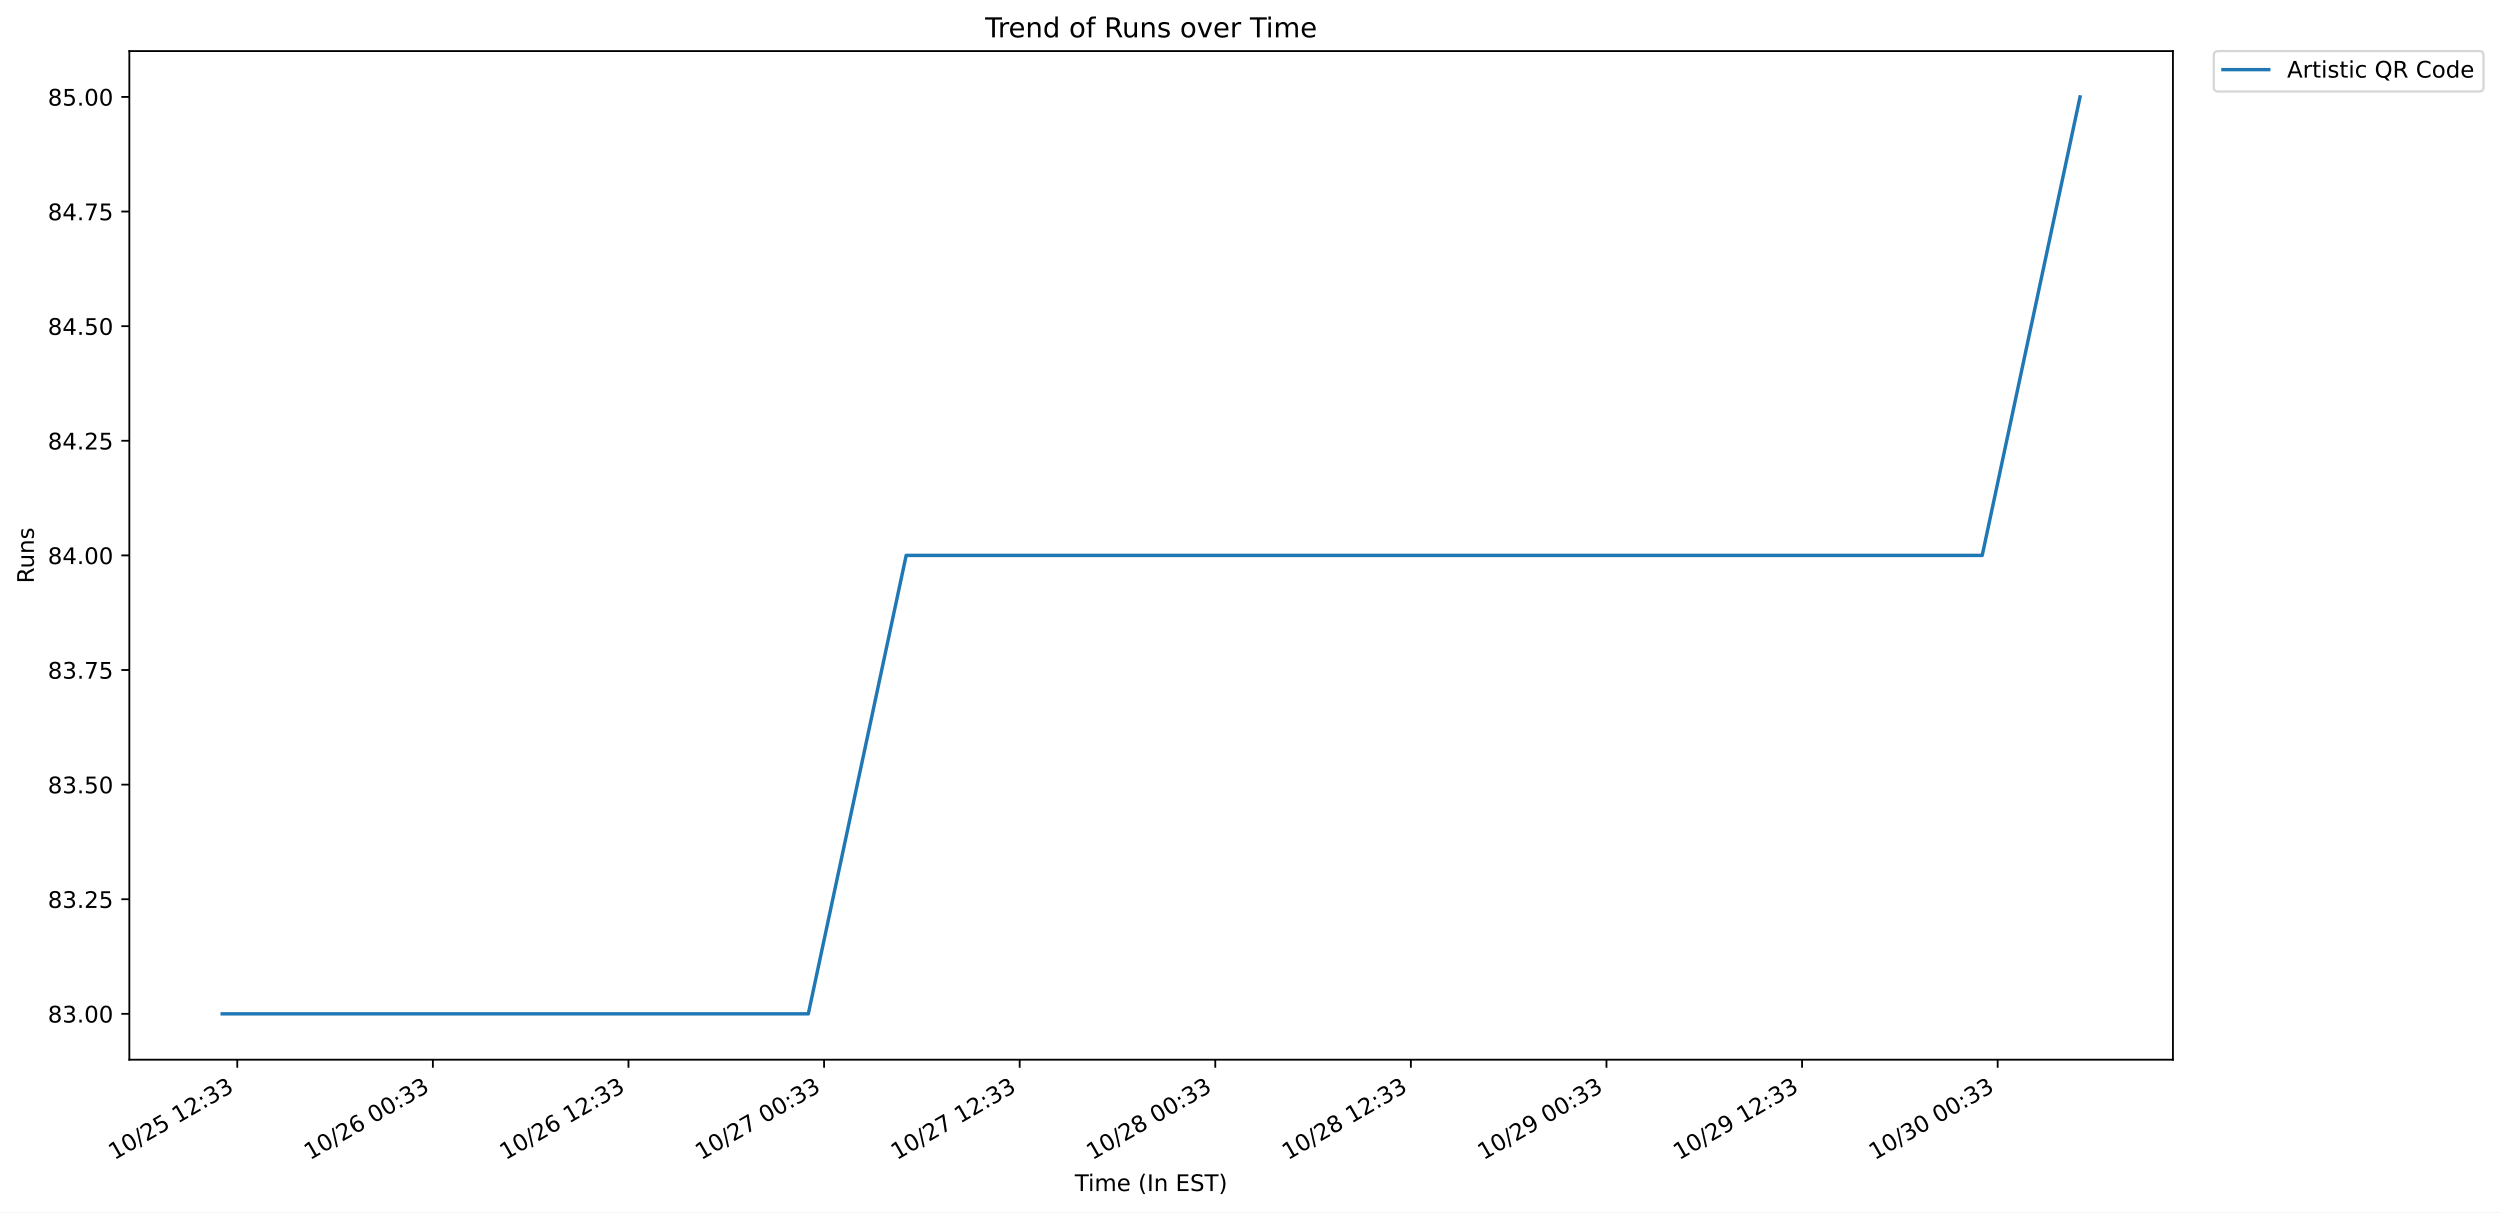
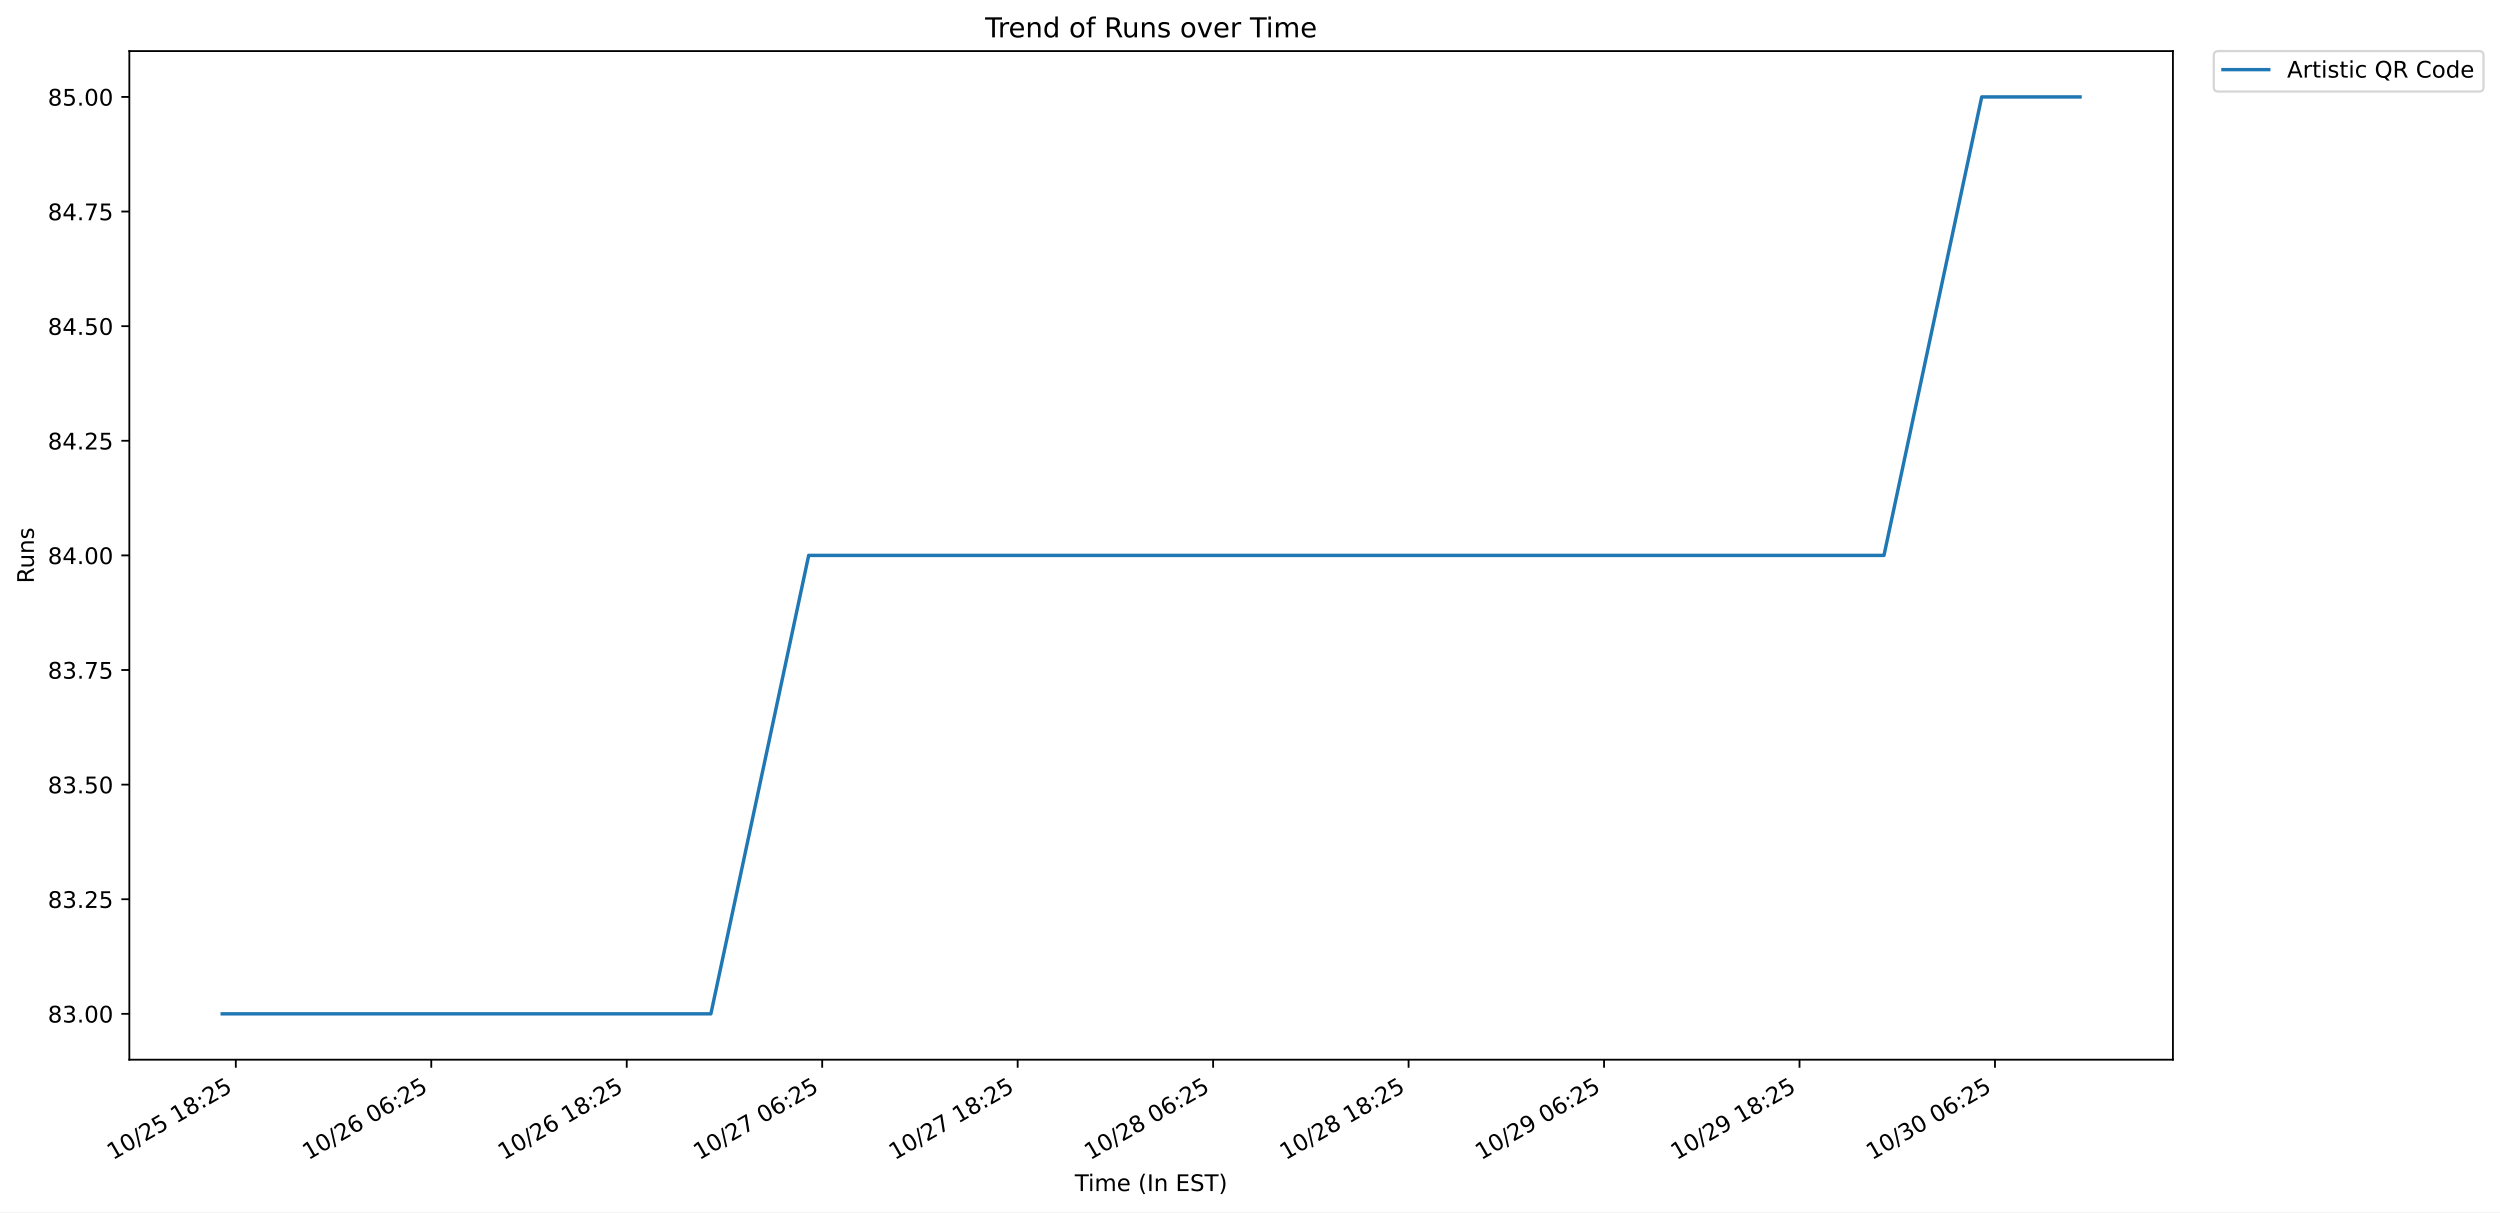
<svg xmlns="http://www.w3.org/2000/svg" xmlns:xlink="http://www.w3.org/1999/xlink" width="1092.198pt" height="529.626pt" viewBox="0 0 1092.198 529.626" version="1.1">
  <defs>
    <style type="text/css">*{stroke-linejoin: round; stroke-linecap: butt}</style>
  </defs>
  <g id="figure_1">
    <g id="patch_1">
      <path d="M 0 529.626  L 1092.198 529.626  L 1092.198 0  L 0 0  z " style="fill: #ffffff" />
    </g>
    <g id="axes_1">
      <g id="patch_2">
        <path d="M 56.506 462.958  L 949.306 462.958  L 949.306 22.318  L 56.506 22.318  z " style="fill: #ffffff" />
      </g>
      <g id="matplotlib.axis_1">
        <g id="xtick_1">
          <g id="line2d_1">
            <defs>
-               <path id="m5620d3c9df" d="M 0 0  L 0 3.5  " style="stroke: #000000; stroke-width: 0.8" />
+               <path id="mc8bddfc828" d="M 0 0  L 0 3.5  " style="stroke: #000000; stroke-width: 0.8" />
            </defs>
            <g>
-               <use xlink:href="#m5620d3c9df" x="103.659" y="462.958" style="stroke: #000000; stroke-width: 0.8" />
+               <use xlink:href="#mc8bddfc828" x="103.02" y="462.958" style="stroke: #000000; stroke-width: 0.8" />
            </g>
          </g>
          <g id="text_1">
-             <g transform="translate(49.95133 506.9464) rotate(-30) scale(0.1 -0.1)">
+             <g transform="translate(49.31265 506.9464) rotate(-30) scale(0.1 -0.1)">
              <defs>
                <path id="DejaVuSans-31" d="M 794 531  L 1825 531  L 1825 4091  L 703 3866  L 703 4441  L 1819 4666  L 2450 4666  L 2450 531  L 3481 531  L 3481 0  L 794 0  L 794 531  z " transform="scale(0.015625)" />
                <path id="DejaVuSans-30" d="M 2034 4250  Q 1547 4250 1301 3770  Q 1056 3291 1056 2328  Q 1056 1369 1301 889  Q 1547 409 2034 409  Q 2525 409 2770 889  Q 3016 1369 3016 2328  Q 3016 3291 2770 3770  Q 2525 4250 2034 4250  z M 2034 4750  Q 2819 4750 3233 4129  Q 3647 3509 3647 2328  Q 3647 1150 3233 529  Q 2819 -91 2034 -91  Q 1250 -91 836 529  Q 422 1150 422 2328  Q 422 3509 836 4129  Q 1250 4750 2034 4750  z " transform="scale(0.015625)" />
                <path id="DejaVuSans-2f" d="M 1625 4666  L 2156 4666  L 531 -594  L 0 -594  L 1625 4666  z " transform="scale(0.015625)" />
                <path id="DejaVuSans-32" d="M 1228 531  L 3431 531  L 3431 0  L 469 0  L 469 531  Q 828 903 1448 1529  Q 2069 2156 2228 2338  Q 2531 2678 2651 2914  Q 2772 3150 2772 3378  Q 2772 3750 2511 3984  Q 2250 4219 1831 4219  Q 1534 4219 1204 4116  Q 875 4013 500 3803  L 500 4441  Q 881 4594 1212 4672  Q 1544 4750 1819 4750  Q 2544 4750 2975 4387  Q 3406 4025 3406 3419  Q 3406 3131 3298 2873  Q 3191 2616 2906 2266  Q 2828 2175 2409 1742  Q 1991 1309 1228 531  z " transform="scale(0.015625)" />
                <path id="DejaVuSans-35" d="M 691 4666  L 3169 4666  L 3169 4134  L 1269 4134  L 1269 2991  Q 1406 3038 1543 3061  Q 1681 3084 1819 3084  Q 2600 3084 3056 2656  Q 3513 2228 3513 1497  Q 3513 744 3044 326  Q 2575 -91 1722 -91  Q 1428 -91 1123 -41  Q 819 9 494 109  L 494 744  Q 775 591 1075 516  Q 1375 441 1709 441  Q 2250 441 2565 725  Q 2881 1009 2881 1497  Q 2881 1984 2565 2268  Q 2250 2553 1709 2553  Q 1456 2553 1204 2497  Q 953 2441 691 2322  L 691 4666  z " transform="scale(0.015625)" />
                <path id="DejaVuSans-20" transform="scale(0.015625)" />
+                 <path id="DejaVuSans-38" d="M 2034 2216  Q 1584 2216 1326 1975  Q 1069 1734 1069 1313  Q 1069 891 1326 650  Q 1584 409 2034 409  Q 2484 409 2743 651  Q 3003 894 3003 1313  Q 3003 1734 2745 1975  Q 2488 2216 2034 2216  z M 1403 2484  Q 997 2584 770 2862  Q 544 3141 544 3541  Q 544 4100 942 4425  Q 1341 4750 2034 4750  Q 2731 4750 3128 4425  Q 3525 4100 3525 3541  Q 3525 3141 3298 2862  Q 3072 2584 2669 2484  Q 3125 2378 3379 2068  Q 3634 1759 3634 1313  Q 3634 634 3220 271  Q 2806 -91 2034 -91  Q 1263 -91 848 271  Q 434 634 434 1313  Q 434 1759 690 2068  Q 947 2378 1403 2484  z M 1172 3481  Q 1172 3119 1398 2916  Q 1625 2713 2034 2713  Q 2441 2713 2670 2916  Q 2900 3119 2900 3481  Q 2900 3844 2670 4047  Q 2441 4250 2034 4250  Q 1625 4250 1398 4047  Q 1172 3844 1172 3481  z " transform="scale(0.015625)" />
                <path id="DejaVuSans-3a" d="M 750 794  L 1409 794  L 1409 0  L 750 0  L 750 794  z M 750 3309  L 1409 3309  L 1409 2516  L 750 2516  L 750 3309  z " transform="scale(0.015625)" />
-                 <path id="DejaVuSans-33" d="M 2597 2516  Q 3050 2419 3304 2112  Q 3559 1806 3559 1356  Q 3559 666 3084 287  Q 2609 -91 1734 -91  Q 1441 -91 1130 -33  Q 819 25 488 141  L 488 750  Q 750 597 1062 519  Q 1375 441 1716 441  Q 2309 441 2620 675  Q 2931 909 2931 1356  Q 2931 1769 2642 2001  Q 2353 2234 1838 2234  L 1294 2234  L 1294 2753  L 1863 2753  Q 2328 2753 2575 2939  Q 2822 3125 2822 3475  Q 2822 3834 2567 4026  Q 2313 4219 1838 4219  Q 1578 4219 1281 4162  Q 984 4106 628 3988  L 628 4550  Q 988 4650 1302 4700  Q 1616 4750 1894 4750  Q 2613 4750 3031 4423  Q 3450 4097 3450 3541  Q 3450 3153 3228 2886  Q 3006 2619 2597 2516  z " transform="scale(0.015625)" />
              </defs>
              <use xlink:href="#DejaVuSans-31" />
              <use xlink:href="#DejaVuSans-30" x="63.623" />
              <use xlink:href="#DejaVuSans-2f" x="127.246" />
              <use xlink:href="#DejaVuSans-32" x="160.938" />
              <use xlink:href="#DejaVuSans-35" x="224.561" />
              <use xlink:href="#DejaVuSans-20" x="288.184" />
              <use xlink:href="#DejaVuSans-31" x="319.971" />
-               <use xlink:href="#DejaVuSans-32" x="383.594" />
-               <use xlink:href="#DejaVuSans-3a" x="447.217" />
-               <use xlink:href="#DejaVuSans-33" x="480.908" />
-               <use xlink:href="#DejaVuSans-33" x="544.531" />
+               <use xlink:href="#DejaVuSans-38" x="383.594" />
+               <use xlink:href="#DejaVuSans-3a" x="447.217" />
+               <use xlink:href="#DejaVuSans-32" x="480.908" />
+               <use xlink:href="#DejaVuSans-35" x="544.531" />
            </g>
          </g>
        </g>
        <g id="xtick_2">
          <g id="line2d_2">
            <g>
-               <use xlink:href="#m5620d3c9df" x="189.112" y="462.958" style="stroke: #000000; stroke-width: 0.8" />
+               <use xlink:href="#mc8bddfc828" x="188.414" y="462.958" style="stroke: #000000; stroke-width: 0.8" />
            </g>
          </g>
          <g id="text_2">
-             <g transform="translate(135.4047 506.9464) rotate(-30) scale(0.1 -0.1)">
+             <g transform="translate(134.706 506.9464) rotate(-30) scale(0.1 -0.1)">
              <defs>
                <path id="DejaVuSans-36" d="M 2113 2584  Q 1688 2584 1439 2293  Q 1191 2003 1191 1497  Q 1191 994 1439 701  Q 1688 409 2113 409  Q 2538 409 2786 701  Q 3034 994 3034 1497  Q 3034 2003 2786 2293  Q 2538 2584 2113 2584  z M 3366 4563  L 3366 3988  Q 3128 4100 2886 4159  Q 2644 4219 2406 4219  Q 1781 4219 1451 3797  Q 1122 3375 1075 2522  Q 1259 2794 1537 2939  Q 1816 3084 2150 3084  Q 2853 3084 3261 2657  Q 3669 2231 3669 1497  Q 3669 778 3244 343  Q 2819 -91 2113 -91  Q 1303 -91 875 529  Q 447 1150 447 2328  Q 447 3434 972 4092  Q 1497 4750 2381 4750  Q 2619 4750 2861 4703  Q 3103 4656 3366 4563  z " transform="scale(0.015625)" />
              </defs>
              <use xlink:href="#DejaVuSans-31" />
              <use xlink:href="#DejaVuSans-30" x="63.623" />
              <use xlink:href="#DejaVuSans-2f" x="127.246" />
              <use xlink:href="#DejaVuSans-32" x="160.938" />
              <use xlink:href="#DejaVuSans-36" x="224.561" />
              <use xlink:href="#DejaVuSans-20" x="288.184" />
              <use xlink:href="#DejaVuSans-30" x="319.971" />
-               <use xlink:href="#DejaVuSans-30" x="383.594" />
-               <use xlink:href="#DejaVuSans-3a" x="447.217" />
-               <use xlink:href="#DejaVuSans-33" x="480.908" />
-               <use xlink:href="#DejaVuSans-33" x="544.531" />
+               <use xlink:href="#DejaVuSans-36" x="383.594" />
+               <use xlink:href="#DejaVuSans-3a" x="447.217" />
+               <use xlink:href="#DejaVuSans-32" x="480.908" />
+               <use xlink:href="#DejaVuSans-35" x="544.531" />
            </g>
          </g>
        </g>
        <g id="xtick_3">
          <g id="line2d_3">
            <g>
-               <use xlink:href="#m5620d3c9df" x="274.566" y="462.958" style="stroke: #000000; stroke-width: 0.8" />
+               <use xlink:href="#mc8bddfc828" x="273.807" y="462.958" style="stroke: #000000; stroke-width: 0.8" />
            </g>
          </g>
          <g id="text_3">
-             <g transform="translate(220.858 506.9464) rotate(-30) scale(0.1 -0.1)">
+             <g transform="translate(220.0994 506.9464) rotate(-30) scale(0.1 -0.1)">
              <use xlink:href="#DejaVuSans-31" />
              <use xlink:href="#DejaVuSans-30" x="63.623" />
              <use xlink:href="#DejaVuSans-2f" x="127.246" />
              <use xlink:href="#DejaVuSans-32" x="160.938" />
              <use xlink:href="#DejaVuSans-36" x="224.561" />
              <use xlink:href="#DejaVuSans-20" x="288.184" />
              <use xlink:href="#DejaVuSans-31" x="319.971" />
-               <use xlink:href="#DejaVuSans-32" x="383.594" />
-               <use xlink:href="#DejaVuSans-3a" x="447.217" />
-               <use xlink:href="#DejaVuSans-33" x="480.908" />
-               <use xlink:href="#DejaVuSans-33" x="544.531" />
+               <use xlink:href="#DejaVuSans-38" x="383.594" />
+               <use xlink:href="#DejaVuSans-3a" x="447.217" />
+               <use xlink:href="#DejaVuSans-32" x="480.908" />
+               <use xlink:href="#DejaVuSans-35" x="544.531" />
            </g>
          </g>
        </g>
        <g id="xtick_4">
          <g id="line2d_4">
            <g>
-               <use xlink:href="#m5620d3c9df" x="360.019" y="462.958" style="stroke: #000000; stroke-width: 0.8" />
+               <use xlink:href="#mc8bddfc828" x="359.201" y="462.958" style="stroke: #000000; stroke-width: 0.8" />
            </g>
          </g>
          <g id="text_4">
-             <g transform="translate(306.3114 506.9464) rotate(-30) scale(0.1 -0.1)">
+             <g transform="translate(305.4928 506.9464) rotate(-30) scale(0.1 -0.1)">
              <defs>
                <path id="DejaVuSans-37" d="M 525 4666  L 3525 4666  L 3525 4397  L 1831 0  L 1172 0  L 2766 4134  L 525 4134  L 525 4666  z " transform="scale(0.015625)" />
              </defs>
              <use xlink:href="#DejaVuSans-31" />
              <use xlink:href="#DejaVuSans-30" x="63.623" />
              <use xlink:href="#DejaVuSans-2f" x="127.246" />
              <use xlink:href="#DejaVuSans-32" x="160.938" />
              <use xlink:href="#DejaVuSans-37" x="224.561" />
              <use xlink:href="#DejaVuSans-20" x="288.184" />
              <use xlink:href="#DejaVuSans-30" x="319.971" />
-               <use xlink:href="#DejaVuSans-30" x="383.594" />
-               <use xlink:href="#DejaVuSans-3a" x="447.217" />
-               <use xlink:href="#DejaVuSans-33" x="480.908" />
-               <use xlink:href="#DejaVuSans-33" x="544.531" />
+               <use xlink:href="#DejaVuSans-36" x="383.594" />
+               <use xlink:href="#DejaVuSans-3a" x="447.217" />
+               <use xlink:href="#DejaVuSans-32" x="480.908" />
+               <use xlink:href="#DejaVuSans-35" x="544.531" />
            </g>
          </g>
        </g>
        <g id="xtick_5">
          <g id="line2d_5">
            <g>
-               <use xlink:href="#m5620d3c9df" x="445.472" y="462.958" style="stroke: #000000; stroke-width: 0.8" />
+               <use xlink:href="#mc8bddfc828" x="444.594" y="462.958" style="stroke: #000000; stroke-width: 0.8" />
            </g>
          </g>
          <g id="text_5">
-             <g transform="translate(391.7647 506.9464) rotate(-30) scale(0.1 -0.1)">
+             <g transform="translate(390.8862 506.9464) rotate(-30) scale(0.1 -0.1)">
              <use xlink:href="#DejaVuSans-31" />
              <use xlink:href="#DejaVuSans-30" x="63.623" />
              <use xlink:href="#DejaVuSans-2f" x="127.246" />
              <use xlink:href="#DejaVuSans-32" x="160.938" />
              <use xlink:href="#DejaVuSans-37" x="224.561" />
              <use xlink:href="#DejaVuSans-20" x="288.184" />
              <use xlink:href="#DejaVuSans-31" x="319.971" />
-               <use xlink:href="#DejaVuSans-32" x="383.594" />
-               <use xlink:href="#DejaVuSans-3a" x="447.217" />
-               <use xlink:href="#DejaVuSans-33" x="480.908" />
-               <use xlink:href="#DejaVuSans-33" x="544.531" />
+               <use xlink:href="#DejaVuSans-38" x="383.594" />
+               <use xlink:href="#DejaVuSans-3a" x="447.217" />
+               <use xlink:href="#DejaVuSans-32" x="480.908" />
+               <use xlink:href="#DejaVuSans-35" x="544.531" />
            </g>
          </g>
        </g>
        <g id="xtick_6">
          <g id="line2d_6">
            <g>
-               <use xlink:href="#m5620d3c9df" x="530.926" y="462.958" style="stroke: #000000; stroke-width: 0.8" />
+               <use xlink:href="#mc8bddfc828" x="529.987" y="462.958" style="stroke: #000000; stroke-width: 0.8" />
            </g>
          </g>
          <g id="text_6">
-             <g transform="translate(477.218 506.9464) rotate(-30) scale(0.1 -0.1)">
-               <defs>
-                 <path id="DejaVuSans-38" d="M 2034 2216  Q 1584 2216 1326 1975  Q 1069 1734 1069 1313  Q 1069 891 1326 650  Q 1584 409 2034 409  Q 2484 409 2743 651  Q 3003 894 3003 1313  Q 3003 1734 2745 1975  Q 2488 2216 2034 2216  z M 1403 2484  Q 997 2584 770 2862  Q 544 3141 544 3541  Q 544 4100 942 4425  Q 1341 4750 2034 4750  Q 2731 4750 3128 4425  Q 3525 4100 3525 3541  Q 3525 3141 3298 2862  Q 3072 2584 2669 2484  Q 3125 2378 3379 2068  Q 3634 1759 3634 1313  Q 3634 634 3220 271  Q 2806 -91 2034 -91  Q 1263 -91 848 271  Q 434 634 434 1313  Q 434 1759 690 2068  Q 947 2378 1403 2484  z M 1172 3481  Q 1172 3119 1398 2916  Q 1625 2713 2034 2713  Q 2441 2713 2670 2916  Q 2900 3119 2900 3481  Q 2900 3844 2670 4047  Q 2441 4250 2034 4250  Q 1625 4250 1398 4047  Q 1172 3844 1172 3481  z " transform="scale(0.015625)" />
-               </defs>
+             <g transform="translate(476.2796 506.9464) rotate(-30) scale(0.1 -0.1)">
              <use xlink:href="#DejaVuSans-31" />
              <use xlink:href="#DejaVuSans-30" x="63.623" />
              <use xlink:href="#DejaVuSans-2f" x="127.246" />
              <use xlink:href="#DejaVuSans-32" x="160.938" />
              <use xlink:href="#DejaVuSans-38" x="224.561" />
              <use xlink:href="#DejaVuSans-20" x="288.184" />
              <use xlink:href="#DejaVuSans-30" x="319.971" />
-               <use xlink:href="#DejaVuSans-30" x="383.594" />
-               <use xlink:href="#DejaVuSans-3a" x="447.217" />
-               <use xlink:href="#DejaVuSans-33" x="480.908" />
-               <use xlink:href="#DejaVuSans-33" x="544.531" />
+               <use xlink:href="#DejaVuSans-36" x="383.594" />
+               <use xlink:href="#DejaVuSans-3a" x="447.217" />
+               <use xlink:href="#DejaVuSans-32" x="480.908" />
+               <use xlink:href="#DejaVuSans-35" x="544.531" />
            </g>
          </g>
        </g>
        <g id="xtick_7">
          <g id="line2d_7">
            <g>
-               <use xlink:href="#m5620d3c9df" x="616.379" y="462.958" style="stroke: #000000; stroke-width: 0.8" />
+               <use xlink:href="#mc8bddfc828" x="615.381" y="462.958" style="stroke: #000000; stroke-width: 0.8" />
            </g>
          </g>
          <g id="text_7">
-             <g transform="translate(562.6714 506.9464) rotate(-30) scale(0.1 -0.1)">
+             <g transform="translate(561.673 506.9464) rotate(-30) scale(0.1 -0.1)">
              <use xlink:href="#DejaVuSans-31" />
              <use xlink:href="#DejaVuSans-30" x="63.623" />
              <use xlink:href="#DejaVuSans-2f" x="127.246" />
              <use xlink:href="#DejaVuSans-32" x="160.938" />
              <use xlink:href="#DejaVuSans-38" x="224.561" />
              <use xlink:href="#DejaVuSans-20" x="288.184" />
              <use xlink:href="#DejaVuSans-31" x="319.971" />
-               <use xlink:href="#DejaVuSans-32" x="383.594" />
-               <use xlink:href="#DejaVuSans-3a" x="447.217" />
-               <use xlink:href="#DejaVuSans-33" x="480.908" />
-               <use xlink:href="#DejaVuSans-33" x="544.531" />
+               <use xlink:href="#DejaVuSans-38" x="383.594" />
+               <use xlink:href="#DejaVuSans-3a" x="447.217" />
+               <use xlink:href="#DejaVuSans-32" x="480.908" />
+               <use xlink:href="#DejaVuSans-35" x="544.531" />
            </g>
          </g>
        </g>
        <g id="xtick_8">
          <g id="line2d_8">
            <g>
-               <use xlink:href="#m5620d3c9df" x="701.832" y="462.958" style="stroke: #000000; stroke-width: 0.8" />
+               <use xlink:href="#mc8bddfc828" x="700.774" y="462.958" style="stroke: #000000; stroke-width: 0.8" />
            </g>
          </g>
          <g id="text_8">
-             <g transform="translate(648.1247 506.9464) rotate(-30) scale(0.1 -0.1)">
+             <g transform="translate(647.0664 506.9464) rotate(-30) scale(0.1 -0.1)">
              <defs>
                <path id="DejaVuSans-39" d="M 703 97  L 703 672  Q 941 559 1184 500  Q 1428 441 1663 441  Q 2288 441 2617 861  Q 2947 1281 2994 2138  Q 2813 1869 2534 1725  Q 2256 1581 1919 1581  Q 1219 1581 811 2004  Q 403 2428 403 3163  Q 403 3881 828 4315  Q 1253 4750 1959 4750  Q 2769 4750 3195 4129  Q 3622 3509 3622 2328  Q 3622 1225 3098 567  Q 2575 -91 1691 -91  Q 1453 -91 1209 -44  Q 966 3 703 97  z M 1959 2075  Q 2384 2075 2632 2365  Q 2881 2656 2881 3163  Q 2881 3666 2632 3958  Q 2384 4250 1959 4250  Q 1534 4250 1286 3958  Q 1038 3666 1038 3163  Q 1038 2656 1286 2365  Q 1534 2075 1959 2075  z " transform="scale(0.015625)" />
              </defs>
              <use xlink:href="#DejaVuSans-31" />
              <use xlink:href="#DejaVuSans-30" x="63.623" />
              <use xlink:href="#DejaVuSans-2f" x="127.246" />
              <use xlink:href="#DejaVuSans-32" x="160.938" />
              <use xlink:href="#DejaVuSans-39" x="224.561" />
              <use xlink:href="#DejaVuSans-20" x="288.184" />
              <use xlink:href="#DejaVuSans-30" x="319.971" />
-               <use xlink:href="#DejaVuSans-30" x="383.594" />
-               <use xlink:href="#DejaVuSans-3a" x="447.217" />
-               <use xlink:href="#DejaVuSans-33" x="480.908" />
-               <use xlink:href="#DejaVuSans-33" x="544.531" />
+               <use xlink:href="#DejaVuSans-36" x="383.594" />
+               <use xlink:href="#DejaVuSans-3a" x="447.217" />
+               <use xlink:href="#DejaVuSans-32" x="480.908" />
+               <use xlink:href="#DejaVuSans-35" x="544.531" />
            </g>
          </g>
        </g>
        <g id="xtick_9">
          <g id="line2d_9">
            <g>
-               <use xlink:href="#m5620d3c9df" x="787.286" y="462.958" style="stroke: #000000; stroke-width: 0.8" />
+               <use xlink:href="#mc8bddfc828" x="786.167" y="462.958" style="stroke: #000000; stroke-width: 0.8" />
            </g>
          </g>
          <g id="text_9">
-             <g transform="translate(733.578 506.9464) rotate(-30) scale(0.1 -0.1)">
+             <g transform="translate(732.4598 506.9464) rotate(-30) scale(0.1 -0.1)">
              <use xlink:href="#DejaVuSans-31" />
              <use xlink:href="#DejaVuSans-30" x="63.623" />
              <use xlink:href="#DejaVuSans-2f" x="127.246" />
              <use xlink:href="#DejaVuSans-32" x="160.938" />
              <use xlink:href="#DejaVuSans-39" x="224.561" />
              <use xlink:href="#DejaVuSans-20" x="288.184" />
              <use xlink:href="#DejaVuSans-31" x="319.971" />
-               <use xlink:href="#DejaVuSans-32" x="383.594" />
-               <use xlink:href="#DejaVuSans-3a" x="447.217" />
-               <use xlink:href="#DejaVuSans-33" x="480.908" />
-               <use xlink:href="#DejaVuSans-33" x="544.531" />
+               <use xlink:href="#DejaVuSans-38" x="383.594" />
+               <use xlink:href="#DejaVuSans-3a" x="447.217" />
+               <use xlink:href="#DejaVuSans-32" x="480.908" />
+               <use xlink:href="#DejaVuSans-35" x="544.531" />
            </g>
          </g>
        </g>
        <g id="xtick_10">
          <g id="line2d_10">
            <g>
-               <use xlink:href="#m5620d3c9df" x="872.739" y="462.958" style="stroke: #000000; stroke-width: 0.8" />
+               <use xlink:href="#mc8bddfc828" x="871.561" y="462.958" style="stroke: #000000; stroke-width: 0.8" />
            </g>
          </g>
          <g id="text_10">
-             <g transform="translate(819.0314 506.9464) rotate(-30) scale(0.1 -0.1)">
+             <g transform="translate(817.8532 506.9464) rotate(-30) scale(0.1 -0.1)">
+               <defs>
+                 <path id="DejaVuSans-33" d="M 2597 2516  Q 3050 2419 3304 2112  Q 3559 1806 3559 1356  Q 3559 666 3084 287  Q 2609 -91 1734 -91  Q 1441 -91 1130 -33  Q 819 25 488 141  L 488 750  Q 750 597 1062 519  Q 1375 441 1716 441  Q 2309 441 2620 675  Q 2931 909 2931 1356  Q 2931 1769 2642 2001  Q 2353 2234 1838 2234  L 1294 2234  L 1294 2753  L 1863 2753  Q 2328 2753 2575 2939  Q 2822 3125 2822 3475  Q 2822 3834 2567 4026  Q 2313 4219 1838 4219  Q 1578 4219 1281 4162  Q 984 4106 628 3988  L 628 4550  Q 988 4650 1302 4700  Q 1616 4750 1894 4750  Q 2613 4750 3031 4423  Q 3450 4097 3450 3541  Q 3450 3153 3228 2886  Q 3006 2619 2597 2516  z " transform="scale(0.015625)" />
+               </defs>
              <use xlink:href="#DejaVuSans-31" />
              <use xlink:href="#DejaVuSans-30" x="63.623" />
              <use xlink:href="#DejaVuSans-2f" x="127.246" />
              <use xlink:href="#DejaVuSans-33" x="160.938" />
              <use xlink:href="#DejaVuSans-30" x="224.561" />
              <use xlink:href="#DejaVuSans-20" x="288.184" />
              <use xlink:href="#DejaVuSans-30" x="319.971" />
-               <use xlink:href="#DejaVuSans-30" x="383.594" />
-               <use xlink:href="#DejaVuSans-3a" x="447.217" />
-               <use xlink:href="#DejaVuSans-33" x="480.908" />
-               <use xlink:href="#DejaVuSans-33" x="544.531" />
+               <use xlink:href="#DejaVuSans-36" x="383.594" />
+               <use xlink:href="#DejaVuSans-3a" x="447.217" />
+               <use xlink:href="#DejaVuSans-32" x="480.908" />
+               <use xlink:href="#DejaVuSans-35" x="544.531" />
            </g>
          </g>
        </g>
        <g id="text_11">
          <g transform="translate(469.5617 520.3459) scale(0.1 -0.1)">
            <defs>
              <path id="DejaVuSans-54" d="M -19 4666  L 3928 4666  L 3928 4134  L 2272 4134  L 2272 0  L 1638 0  L 1638 4134  L -19 4134  L -19 4666  z " transform="scale(0.015625)" />
              <path id="DejaVuSans-69" d="M 603 3500  L 1178 3500  L 1178 0  L 603 0  L 603 3500  z M 603 4863  L 1178 4863  L 1178 4134  L 603 4134  L 603 4863  z " transform="scale(0.015625)" />
              <path id="DejaVuSans-6d" d="M 3328 2828  Q 3544 3216 3844 3400  Q 4144 3584 4550 3584  Q 5097 3584 5394 3201  Q 5691 2819 5691 2113  L 5691 0  L 5113 0  L 5113 2094  Q 5113 2597 4934 2840  Q 4756 3084 4391 3084  Q 3944 3084 3684 2787  Q 3425 2491 3425 1978  L 3425 0  L 2847 0  L 2847 2094  Q 2847 2600 2669 2842  Q 2491 3084 2119 3084  Q 1678 3084 1418 2786  Q 1159 2488 1159 1978  L 1159 0  L 581 0  L 581 3500  L 1159 3500  L 1159 2956  Q 1356 3278 1631 3431  Q 1906 3584 2284 3584  Q 2666 3584 2933 3390  Q 3200 3197 3328 2828  z " transform="scale(0.015625)" />
              <path id="DejaVuSans-65" d="M 3597 1894  L 3597 1613  L 953 1613  Q 991 1019 1311 708  Q 1631 397 2203 397  Q 2534 397 2845 478  Q 3156 559 3463 722  L 3463 178  Q 3153 47 2828 -22  Q 2503 -91 2169 -91  Q 1331 -91 842 396  Q 353 884 353 1716  Q 353 2575 817 3079  Q 1281 3584 2069 3584  Q 2775 3584 3186 3129  Q 3597 2675 3597 1894  z M 3022 2063  Q 3016 2534 2758 2815  Q 2500 3097 2075 3097  Q 1594 3097 1305 2825  Q 1016 2553 972 2059  L 3022 2063  z " transform="scale(0.015625)" />
              <path id="DejaVuSans-28" d="M 1984 4856  Q 1566 4138 1362 3434  Q 1159 2731 1159 2009  Q 1159 1288 1364 580  Q 1569 -128 1984 -844  L 1484 -844  Q 1016 -109 783 600  Q 550 1309 550 2009  Q 550 2706 781 3412  Q 1013 4119 1484 4856  L 1984 4856  z " transform="scale(0.015625)" />
              <path id="DejaVuSans-49" d="M 628 4666  L 1259 4666  L 1259 0  L 628 0  L 628 4666  z " transform="scale(0.015625)" />
              <path id="DejaVuSans-6e" d="M 3513 2113  L 3513 0  L 2938 0  L 2938 2094  Q 2938 2591 2744 2837  Q 2550 3084 2163 3084  Q 1697 3084 1428 2787  Q 1159 2491 1159 1978  L 1159 0  L 581 0  L 581 3500  L 1159 3500  L 1159 2956  Q 1366 3272 1645 3428  Q 1925 3584 2291 3584  Q 2894 3584 3203 3211  Q 3513 2838 3513 2113  z " transform="scale(0.015625)" />
              <path id="DejaVuSans-45" d="M 628 4666  L 3578 4666  L 3578 4134  L 1259 4134  L 1259 2753  L 3481 2753  L 3481 2222  L 1259 2222  L 1259 531  L 3634 531  L 3634 0  L 628 0  L 628 4666  z " transform="scale(0.015625)" />
              <path id="DejaVuSans-53" d="M 3425 4513  L 3425 3897  Q 3066 4069 2747 4153  Q 2428 4238 2131 4238  Q 1616 4238 1336 4038  Q 1056 3838 1056 3469  Q 1056 3159 1242 3001  Q 1428 2844 1947 2747  L 2328 2669  Q 3034 2534 3370 2195  Q 3706 1856 3706 1288  Q 3706 609 3251 259  Q 2797 -91 1919 -91  Q 1588 -91 1214 -16  Q 841 59 441 206  L 441 856  Q 825 641 1194 531  Q 1563 422 1919 422  Q 2459 422 2753 634  Q 3047 847 3047 1241  Q 3047 1584 2836 1778  Q 2625 1972 2144 2069  L 1759 2144  Q 1053 2284 737 2584  Q 422 2884 422 3419  Q 422 4038 858 4394  Q 1294 4750 2059 4750  Q 2388 4750 2728 4690  Q 3069 4631 3425 4513  z " transform="scale(0.015625)" />
              <path id="DejaVuSans-29" d="M 513 4856  L 1013 4856  Q 1481 4119 1714 3412  Q 1947 2706 1947 2009  Q 1947 1309 1714 600  Q 1481 -109 1013 -844  L 513 -844  Q 928 -128 1133 580  Q 1338 1288 1338 2009  Q 1338 2731 1133 3434  Q 928 4138 513 4856  z " transform="scale(0.015625)" />
            </defs>
            <use xlink:href="#DejaVuSans-54" />
            <use xlink:href="#DejaVuSans-69" x="57.959" />
            <use xlink:href="#DejaVuSans-6d" x="85.742" />
            <use xlink:href="#DejaVuSans-65" x="183.154" />
            <use xlink:href="#DejaVuSans-20" x="244.678" />
            <use xlink:href="#DejaVuSans-28" x="276.465" />
            <use xlink:href="#DejaVuSans-49" x="315.479" />
            <use xlink:href="#DejaVuSans-6e" x="344.971" />
            <use xlink:href="#DejaVuSans-20" x="408.35" />
            <use xlink:href="#DejaVuSans-45" x="440.137" />
            <use xlink:href="#DejaVuSans-53" x="503.32" />
            <use xlink:href="#DejaVuSans-54" x="566.797" />
            <use xlink:href="#DejaVuSans-29" x="627.881" />
          </g>
        </g>
      </g>
      <g id="matplotlib.axis_2">
        <g id="ytick_1">
          <g id="line2d_11">
            <defs>
-               <path id="m8e0e4714da" d="M 0 0  L -3.5 0  " style="stroke: #000000; stroke-width: 0.8" />
+               <path id="mf1343686cd" d="M 0 0  L -3.5 0  " style="stroke: #000000; stroke-width: 0.8" />
            </defs>
            <g>
-               <use xlink:href="#m8e0e4714da" x="56.506" y="442.929" style="stroke: #000000; stroke-width: 0.8" />
+               <use xlink:href="#mf1343686cd" x="56.506" y="442.929" style="stroke: #000000; stroke-width: 0.8" />
            </g>
          </g>
          <g id="text_12">
            <g transform="translate(20.87813 446.7283) scale(0.1 -0.1)">
              <defs>
                <path id="DejaVuSans-2e" d="M 684 794  L 1344 794  L 1344 0  L 684 0  L 684 794  z " transform="scale(0.015625)" />
              </defs>
              <use xlink:href="#DejaVuSans-38" />
              <use xlink:href="#DejaVuSans-33" x="63.623" />
              <use xlink:href="#DejaVuSans-2e" x="127.246" />
              <use xlink:href="#DejaVuSans-30" x="159.033" />
              <use xlink:href="#DejaVuSans-30" x="222.656" />
            </g>
          </g>
        </g>
        <g id="ytick_2">
          <g id="line2d_12">
            <g>
-               <use xlink:href="#m8e0e4714da" x="56.506" y="392.856" style="stroke: #000000; stroke-width: 0.8" />
+               <use xlink:href="#mf1343686cd" x="56.506" y="392.856" style="stroke: #000000; stroke-width: 0.8" />
            </g>
          </g>
          <g id="text_13">
            <g transform="translate(20.87813 396.6555) scale(0.1 -0.1)">
              <use xlink:href="#DejaVuSans-38" />
              <use xlink:href="#DejaVuSans-33" x="63.623" />
              <use xlink:href="#DejaVuSans-2e" x="127.246" />
              <use xlink:href="#DejaVuSans-32" x="159.033" />
              <use xlink:href="#DejaVuSans-35" x="222.656" />
            </g>
          </g>
        </g>
        <g id="ytick_3">
          <g id="line2d_13">
            <g>
-               <use xlink:href="#m8e0e4714da" x="56.506" y="342.784" style="stroke: #000000; stroke-width: 0.8" />
+               <use xlink:href="#mf1343686cd" x="56.506" y="342.784" style="stroke: #000000; stroke-width: 0.8" />
            </g>
          </g>
          <g id="text_14">
            <g transform="translate(20.87813 346.5828) scale(0.1 -0.1)">
              <use xlink:href="#DejaVuSans-38" />
              <use xlink:href="#DejaVuSans-33" x="63.623" />
              <use xlink:href="#DejaVuSans-2e" x="127.246" />
              <use xlink:href="#DejaVuSans-35" x="159.033" />
              <use xlink:href="#DejaVuSans-30" x="222.656" />
            </g>
          </g>
        </g>
        <g id="ytick_4">
          <g id="line2d_14">
            <g>
-               <use xlink:href="#m8e0e4714da" x="56.506" y="292.711" style="stroke: #000000; stroke-width: 0.8" />
+               <use xlink:href="#mf1343686cd" x="56.506" y="292.711" style="stroke: #000000; stroke-width: 0.8" />
            </g>
          </g>
          <g id="text_15">
            <g transform="translate(20.87813 296.5101) scale(0.1 -0.1)">
              <use xlink:href="#DejaVuSans-38" />
              <use xlink:href="#DejaVuSans-33" x="63.623" />
              <use xlink:href="#DejaVuSans-2e" x="127.246" />
              <use xlink:href="#DejaVuSans-37" x="159.033" />
              <use xlink:href="#DejaVuSans-35" x="222.656" />
            </g>
          </g>
        </g>
        <g id="ytick_5">
          <g id="line2d_15">
            <g>
-               <use xlink:href="#m8e0e4714da" x="56.506" y="242.638" style="stroke: #000000; stroke-width: 0.8" />
+               <use xlink:href="#mf1343686cd" x="56.506" y="242.638" style="stroke: #000000; stroke-width: 0.8" />
            </g>
          </g>
          <g id="text_16">
            <g transform="translate(20.87813 246.4373) scale(0.1 -0.1)">
              <defs>
                <path id="DejaVuSans-34" d="M 2419 4116  L 825 1625  L 2419 1625  L 2419 4116  z M 2253 4666  L 3047 4666  L 3047 1625  L 3713 1625  L 3713 1100  L 3047 1100  L 3047 0  L 2419 0  L 2419 1100  L 313 1100  L 313 1709  L 2253 4666  z " transform="scale(0.015625)" />
              </defs>
              <use xlink:href="#DejaVuSans-38" />
              <use xlink:href="#DejaVuSans-34" x="63.623" />
              <use xlink:href="#DejaVuSans-2e" x="127.246" />
              <use xlink:href="#DejaVuSans-30" x="159.033" />
              <use xlink:href="#DejaVuSans-30" x="222.656" />
            </g>
          </g>
        </g>
        <g id="ytick_6">
          <g id="line2d_16">
            <g>
-               <use xlink:href="#m8e0e4714da" x="56.506" y="192.565" style="stroke: #000000; stroke-width: 0.8" />
+               <use xlink:href="#mf1343686cd" x="56.506" y="192.565" style="stroke: #000000; stroke-width: 0.8" />
            </g>
          </g>
          <g id="text_17">
            <g transform="translate(20.87813 196.3646) scale(0.1 -0.1)">
              <use xlink:href="#DejaVuSans-38" />
              <use xlink:href="#DejaVuSans-34" x="63.623" />
              <use xlink:href="#DejaVuSans-2e" x="127.246" />
              <use xlink:href="#DejaVuSans-32" x="159.033" />
              <use xlink:href="#DejaVuSans-35" x="222.656" />
            </g>
          </g>
        </g>
        <g id="ytick_7">
          <g id="line2d_17">
            <g>
-               <use xlink:href="#m8e0e4714da" x="56.506" y="142.493" style="stroke: #000000; stroke-width: 0.8" />
+               <use xlink:href="#mf1343686cd" x="56.506" y="142.493" style="stroke: #000000; stroke-width: 0.8" />
            </g>
          </g>
          <g id="text_18">
            <g transform="translate(20.87813 146.2919) scale(0.1 -0.1)">
              <use xlink:href="#DejaVuSans-38" />
              <use xlink:href="#DejaVuSans-34" x="63.623" />
              <use xlink:href="#DejaVuSans-2e" x="127.246" />
              <use xlink:href="#DejaVuSans-35" x="159.033" />
              <use xlink:href="#DejaVuSans-30" x="222.656" />
            </g>
          </g>
        </g>
        <g id="ytick_8">
          <g id="line2d_18">
            <g>
-               <use xlink:href="#m8e0e4714da" x="56.506" y="92.42" style="stroke: #000000; stroke-width: 0.8" />
+               <use xlink:href="#mf1343686cd" x="56.506" y="92.42" style="stroke: #000000; stroke-width: 0.8" />
            </g>
          </g>
          <g id="text_19">
            <g transform="translate(20.87813 96.21916) scale(0.1 -0.1)">
              <use xlink:href="#DejaVuSans-38" />
              <use xlink:href="#DejaVuSans-34" x="63.623" />
              <use xlink:href="#DejaVuSans-2e" x="127.246" />
              <use xlink:href="#DejaVuSans-37" x="159.033" />
              <use xlink:href="#DejaVuSans-35" x="222.656" />
            </g>
          </g>
        </g>
        <g id="ytick_9">
          <g id="line2d_19">
            <g>
-               <use xlink:href="#m8e0e4714da" x="56.506" y="42.347" style="stroke: #000000; stroke-width: 0.8" />
+               <use xlink:href="#mf1343686cd" x="56.506" y="42.347" style="stroke: #000000; stroke-width: 0.8" />
            </g>
          </g>
          <g id="text_20">
            <g transform="translate(20.87813 46.14643) scale(0.1 -0.1)">
              <use xlink:href="#DejaVuSans-38" />
              <use xlink:href="#DejaVuSans-35" x="63.623" />
              <use xlink:href="#DejaVuSans-2e" x="127.246" />
              <use xlink:href="#DejaVuSans-30" x="159.033" />
              <use xlink:href="#DejaVuSans-30" x="222.656" />
            </g>
          </g>
        </g>
        <g id="text_21">
          <g transform="translate(14.79844 254.8295) rotate(-90) scale(0.1 -0.1)">
            <defs>
              <path id="DejaVuSans-52" d="M 2841 2188  Q 3044 2119 3236 1894  Q 3428 1669 3622 1275  L 4263 0  L 3584 0  L 2988 1197  Q 2756 1666 2539 1819  Q 2322 1972 1947 1972  L 1259 1972  L 1259 0  L 628 0  L 628 4666  L 2053 4666  Q 2853 4666 3247 4331  Q 3641 3997 3641 3322  Q 3641 2881 3436 2590  Q 3231 2300 2841 2188  z M 1259 4147  L 1259 2491  L 2053 2491  Q 2509 2491 2742 2702  Q 2975 2913 2975 3322  Q 2975 3731 2742 3939  Q 2509 4147 2053 4147  L 1259 4147  z " transform="scale(0.015625)" />
              <path id="DejaVuSans-75" d="M 544 1381  L 544 3500  L 1119 3500  L 1119 1403  Q 1119 906 1312 657  Q 1506 409 1894 409  Q 2359 409 2629 706  Q 2900 1003 2900 1516  L 2900 3500  L 3475 3500  L 3475 0  L 2900 0  L 2900 538  Q 2691 219 2414 64  Q 2138 -91 1772 -91  Q 1169 -91 856 284  Q 544 659 544 1381  z M 1991 3584  L 1991 3584  z " transform="scale(0.015625)" />
              <path id="DejaVuSans-73" d="M 2834 3397  L 2834 2853  Q 2591 2978 2328 3040  Q 2066 3103 1784 3103  Q 1356 3103 1142 2972  Q 928 2841 928 2578  Q 928 2378 1081 2264  Q 1234 2150 1697 2047  L 1894 2003  Q 2506 1872 2764 1633  Q 3022 1394 3022 966  Q 3022 478 2636 193  Q 2250 -91 1575 -91  Q 1294 -91 989 -36  Q 684 19 347 128  L 347 722  Q 666 556 975 473  Q 1284 391 1588 391  Q 1994 391 2212 530  Q 2431 669 2431 922  Q 2431 1156 2273 1281  Q 2116 1406 1581 1522  L 1381 1569  Q 847 1681 609 1914  Q 372 2147 372 2553  Q 372 3047 722 3315  Q 1072 3584 1716 3584  Q 2034 3584 2315 3537  Q 2597 3491 2834 3397  z " transform="scale(0.015625)" />
            </defs>
            <use xlink:href="#DejaVuSans-52" />
            <use xlink:href="#DejaVuSans-75" x="64.982" />
            <use xlink:href="#DejaVuSans-6e" x="128.361" />
            <use xlink:href="#DejaVuSans-73" x="191.74" />
          </g>
        </g>
      </g>
      <g id="line2d_20">
-         <path d="M 97.088 442.929  L 139.5 442.929  L 182.22 442.929  L 224.982 442.929  L 267.886 442.929  L 310.405 442.929  L 353.129 442.929  L 395.892 242.638  L 438.888 242.638  L 481.319 242.638  L 524.053 242.638  L 566.764 242.638  L 609.65 242.638  L 652.252 242.638  L 694.937 242.638  L 737.685 242.638  L 780.564 242.638  L 823.151 242.638  L 865.987 242.638  L 908.724 42.347  " clip-path="url(#pf33a94ed98)" style="fill: none; stroke: #1f77b4; stroke-width: 1.5; stroke-linecap: square" />
+         <path d="M 97.088 442.929  L 139.778 442.929  L 182.51 442.929  L 225.385 442.929  L 267.873 442.929  L 310.567 442.929  L 353.301 242.638  L 396.267 242.638  L 438.667 242.638  L 481.372 242.638  L 524.052 242.638  L 566.909 242.638  L 609.48 242.638  L 652.136 242.638  L 694.854 242.638  L 737.703 242.638  L 780.26 242.638  L 823.066 242.638  L 865.773 42.347  L 908.724 42.347  " clip-path="url(#p88cfd31a21)" style="fill: none; stroke: #1f77b4; stroke-width: 1.5; stroke-linecap: square" />
      </g>
      <g id="patch_3">
        <path d="M 56.506 462.958  L 56.506 22.318  " style="fill: none; stroke: #000000; stroke-width: 0.8; stroke-linejoin: miter; stroke-linecap: square" />
      </g>
      <g id="patch_4">
        <path d="M 949.306 462.958  L 949.306 22.318  " style="fill: none; stroke: #000000; stroke-width: 0.8; stroke-linejoin: miter; stroke-linecap: square" />
      </g>
      <g id="patch_5">
        <path d="M 56.506 462.958  L 949.306 462.958  " style="fill: none; stroke: #000000; stroke-width: 0.8; stroke-linejoin: miter; stroke-linecap: square" />
      </g>
      <g id="patch_6">
        <path d="M 56.506 22.318  L 949.306 22.318  " style="fill: none; stroke: #000000; stroke-width: 0.8; stroke-linejoin: miter; stroke-linecap: square" />
      </g>
      <g id="text_22">
        <g transform="translate(430.3897 16.31812) scale(0.12 -0.12)">
          <defs>
            <path id="DejaVuSans-72" d="M 2631 2963  Q 2534 3019 2420 3045  Q 2306 3072 2169 3072  Q 1681 3072 1420 2755  Q 1159 2438 1159 1844  L 1159 0  L 581 0  L 581 3500  L 1159 3500  L 1159 2956  Q 1341 3275 1631 3429  Q 1922 3584 2338 3584  Q 2397 3584 2469 3576  Q 2541 3569 2628 3553  L 2631 2963  z " transform="scale(0.015625)" />
            <path id="DejaVuSans-64" d="M 2906 2969  L 2906 4863  L 3481 4863  L 3481 0  L 2906 0  L 2906 525  Q 2725 213 2448 61  Q 2172 -91 1784 -91  Q 1150 -91 751 415  Q 353 922 353 1747  Q 353 2572 751 3078  Q 1150 3584 1784 3584  Q 2172 3584 2448 3432  Q 2725 3281 2906 2969  z M 947 1747  Q 947 1113 1208 752  Q 1469 391 1925 391  Q 2381 391 2643 752  Q 2906 1113 2906 1747  Q 2906 2381 2643 2742  Q 2381 3103 1925 3103  Q 1469 3103 1208 2742  Q 947 2381 947 1747  z " transform="scale(0.015625)" />
            <path id="DejaVuSans-6f" d="M 1959 3097  Q 1497 3097 1228 2736  Q 959 2375 959 1747  Q 959 1119 1226 758  Q 1494 397 1959 397  Q 2419 397 2687 759  Q 2956 1122 2956 1747  Q 2956 2369 2687 2733  Q 2419 3097 1959 3097  z M 1959 3584  Q 2709 3584 3137 3096  Q 3566 2609 3566 1747  Q 3566 888 3137 398  Q 2709 -91 1959 -91  Q 1206 -91 779 398  Q 353 888 353 1747  Q 353 2609 779 3096  Q 1206 3584 1959 3584  z " transform="scale(0.015625)" />
            <path id="DejaVuSans-66" d="M 2375 4863  L 2375 4384  L 1825 4384  Q 1516 4384 1395 4259  Q 1275 4134 1275 3809  L 1275 3500  L 2222 3500  L 2222 3053  L 1275 3053  L 1275 0  L 697 0  L 697 3053  L 147 3053  L 147 3500  L 697 3500  L 697 3744  Q 697 4328 969 4595  Q 1241 4863 1831 4863  L 2375 4863  z " transform="scale(0.015625)" />
            <path id="DejaVuSans-76" d="M 191 3500  L 800 3500  L 1894 563  L 2988 3500  L 3597 3500  L 2284 0  L 1503 0  L 191 3500  z " transform="scale(0.015625)" />
          </defs>
          <use xlink:href="#DejaVuSans-54" />
          <use xlink:href="#DejaVuSans-72" x="46.334" />
          <use xlink:href="#DejaVuSans-65" x="85.197" />
          <use xlink:href="#DejaVuSans-6e" x="146.721" />
          <use xlink:href="#DejaVuSans-64" x="210.1" />
          <use xlink:href="#DejaVuSans-20" x="273.576" />
          <use xlink:href="#DejaVuSans-6f" x="305.363" />
          <use xlink:href="#DejaVuSans-66" x="366.545" />
          <use xlink:href="#DejaVuSans-20" x="401.75" />
          <use xlink:href="#DejaVuSans-52" x="433.537" />
          <use xlink:href="#DejaVuSans-75" x="498.52" />
          <use xlink:href="#DejaVuSans-6e" x="561.898" />
          <use xlink:href="#DejaVuSans-73" x="625.277" />
          <use xlink:href="#DejaVuSans-20" x="677.377" />
          <use xlink:href="#DejaVuSans-6f" x="709.164" />
          <use xlink:href="#DejaVuSans-76" x="770.346" />
          <use xlink:href="#DejaVuSans-65" x="829.525" />
          <use xlink:href="#DejaVuSans-72" x="891.049" />
          <use xlink:href="#DejaVuSans-20" x="932.162" />
          <use xlink:href="#DejaVuSans-54" x="963.949" />
          <use xlink:href="#DejaVuSans-69" x="1021.908" />
          <use xlink:href="#DejaVuSans-6d" x="1049.691" />
          <use xlink:href="#DejaVuSans-65" x="1147.104" />
        </g>
      </g>
      <g id="legend_1">
        <g id="patch_7">
          <path d="M 969.162 39.996  L 1082.998 39.996  Q 1084.998 39.996 1084.998 37.996  L 1084.998 24.318  Q 1084.998 22.318 1082.998 22.318  L 969.162 22.318  Q 967.162 22.318 967.162 24.318  L 967.162 37.996  Q 967.162 39.996 969.162 39.996  z " style="fill: #ffffff; opacity: 0.8; stroke: #cccccc; stroke-linejoin: miter" />
        </g>
        <g id="line2d_21">
          <path d="M 971.162 30.417  L 981.162 30.417  L 991.162 30.417  " style="fill: none; stroke: #1f77b4; stroke-width: 1.5; stroke-linecap: square" />
        </g>
        <g id="text_23">
          <g transform="translate(999.1622 33.91656) scale(0.1 -0.1)">
            <defs>
              <path id="DejaVuSans-41" d="M 2188 4044  L 1331 1722  L 3047 1722  L 2188 4044  z M 1831 4666  L 2547 4666  L 4325 0  L 3669 0  L 3244 1197  L 1141 1197  L 716 0  L 50 0  L 1831 4666  z " transform="scale(0.015625)" />
              <path id="DejaVuSans-74" d="M 1172 4494  L 1172 3500  L 2356 3500  L 2356 3053  L 1172 3053  L 1172 1153  Q 1172 725 1289 603  Q 1406 481 1766 481  L 2356 481  L 2356 0  L 1766 0  Q 1100 0 847 248  Q 594 497 594 1153  L 594 3053  L 172 3053  L 172 3500  L 594 3500  L 594 4494  L 1172 4494  z " transform="scale(0.015625)" />
              <path id="DejaVuSans-63" d="M 3122 3366  L 3122 2828  Q 2878 2963 2633 3030  Q 2388 3097 2138 3097  Q 1578 3097 1268 2742  Q 959 2388 959 1747  Q 959 1106 1268 751  Q 1578 397 2138 397  Q 2388 397 2633 464  Q 2878 531 3122 666  L 3122 134  Q 2881 22 2623 -34  Q 2366 -91 2075 -91  Q 1284 -91 818 406  Q 353 903 353 1747  Q 353 2603 823 3093  Q 1294 3584 2113 3584  Q 2378 3584 2631 3529  Q 2884 3475 3122 3366  z " transform="scale(0.015625)" />
              <path id="DejaVuSans-51" d="M 2522 4238  Q 1834 4238 1429 3725  Q 1025 3213 1025 2328  Q 1025 1447 1429 934  Q 1834 422 2522 422  Q 3209 422 3611 934  Q 4013 1447 4013 2328  Q 4013 3213 3611 3725  Q 3209 4238 2522 4238  z M 3406 84  L 4238 -825  L 3475 -825  L 2784 -78  Q 2681 -84 2626 -87  Q 2572 -91 2522 -91  Q 1538 -91 948 567  Q 359 1225 359 2328  Q 359 3434 948 4092  Q 1538 4750 2522 4750  Q 3503 4750 4090 4092  Q 4678 3434 4678 2328  Q 4678 1516 4351 937  Q 4025 359 3406 84  z " transform="scale(0.015625)" />
              <path id="DejaVuSans-43" d="M 4122 4306  L 4122 3641  Q 3803 3938 3442 4084  Q 3081 4231 2675 4231  Q 1875 4231 1450 3742  Q 1025 3253 1025 2328  Q 1025 1406 1450 917  Q 1875 428 2675 428  Q 3081 428 3442 575  Q 3803 722 4122 1019  L 4122 359  Q 3791 134 3420 21  Q 3050 -91 2638 -91  Q 1578 -91 968 557  Q 359 1206 359 2328  Q 359 3453 968 4101  Q 1578 4750 2638 4750  Q 3056 4750 3426 4639  Q 3797 4528 4122 4306  z " transform="scale(0.015625)" />
            </defs>
            <use xlink:href="#DejaVuSans-41" />
            <use xlink:href="#DejaVuSans-72" x="68.408" />
            <use xlink:href="#DejaVuSans-74" x="109.521" />
            <use xlink:href="#DejaVuSans-69" x="148.73" />
            <use xlink:href="#DejaVuSans-73" x="176.514" />
            <use xlink:href="#DejaVuSans-74" x="228.613" />
            <use xlink:href="#DejaVuSans-69" x="267.822" />
            <use xlink:href="#DejaVuSans-63" x="295.605" />
            <use xlink:href="#DejaVuSans-20" x="350.586" />
            <use xlink:href="#DejaVuSans-51" x="382.373" />
            <use xlink:href="#DejaVuSans-52" x="461.084" />
            <use xlink:href="#DejaVuSans-20" x="530.566" />
            <use xlink:href="#DejaVuSans-43" x="562.354" />
            <use xlink:href="#DejaVuSans-6f" x="632.178" />
            <use xlink:href="#DejaVuSans-64" x="693.359" />
            <use xlink:href="#DejaVuSans-65" x="756.836" />
          </g>
        </g>
      </g>
    </g>
  </g>
  <defs>
-     <clipPath id="pf33a94ed98">
+     <clipPath id="p88cfd31a21">
      <rect x="56.506" y="22.318" width="892.8" height="440.64" />
    </clipPath>
  </defs>
</svg>
